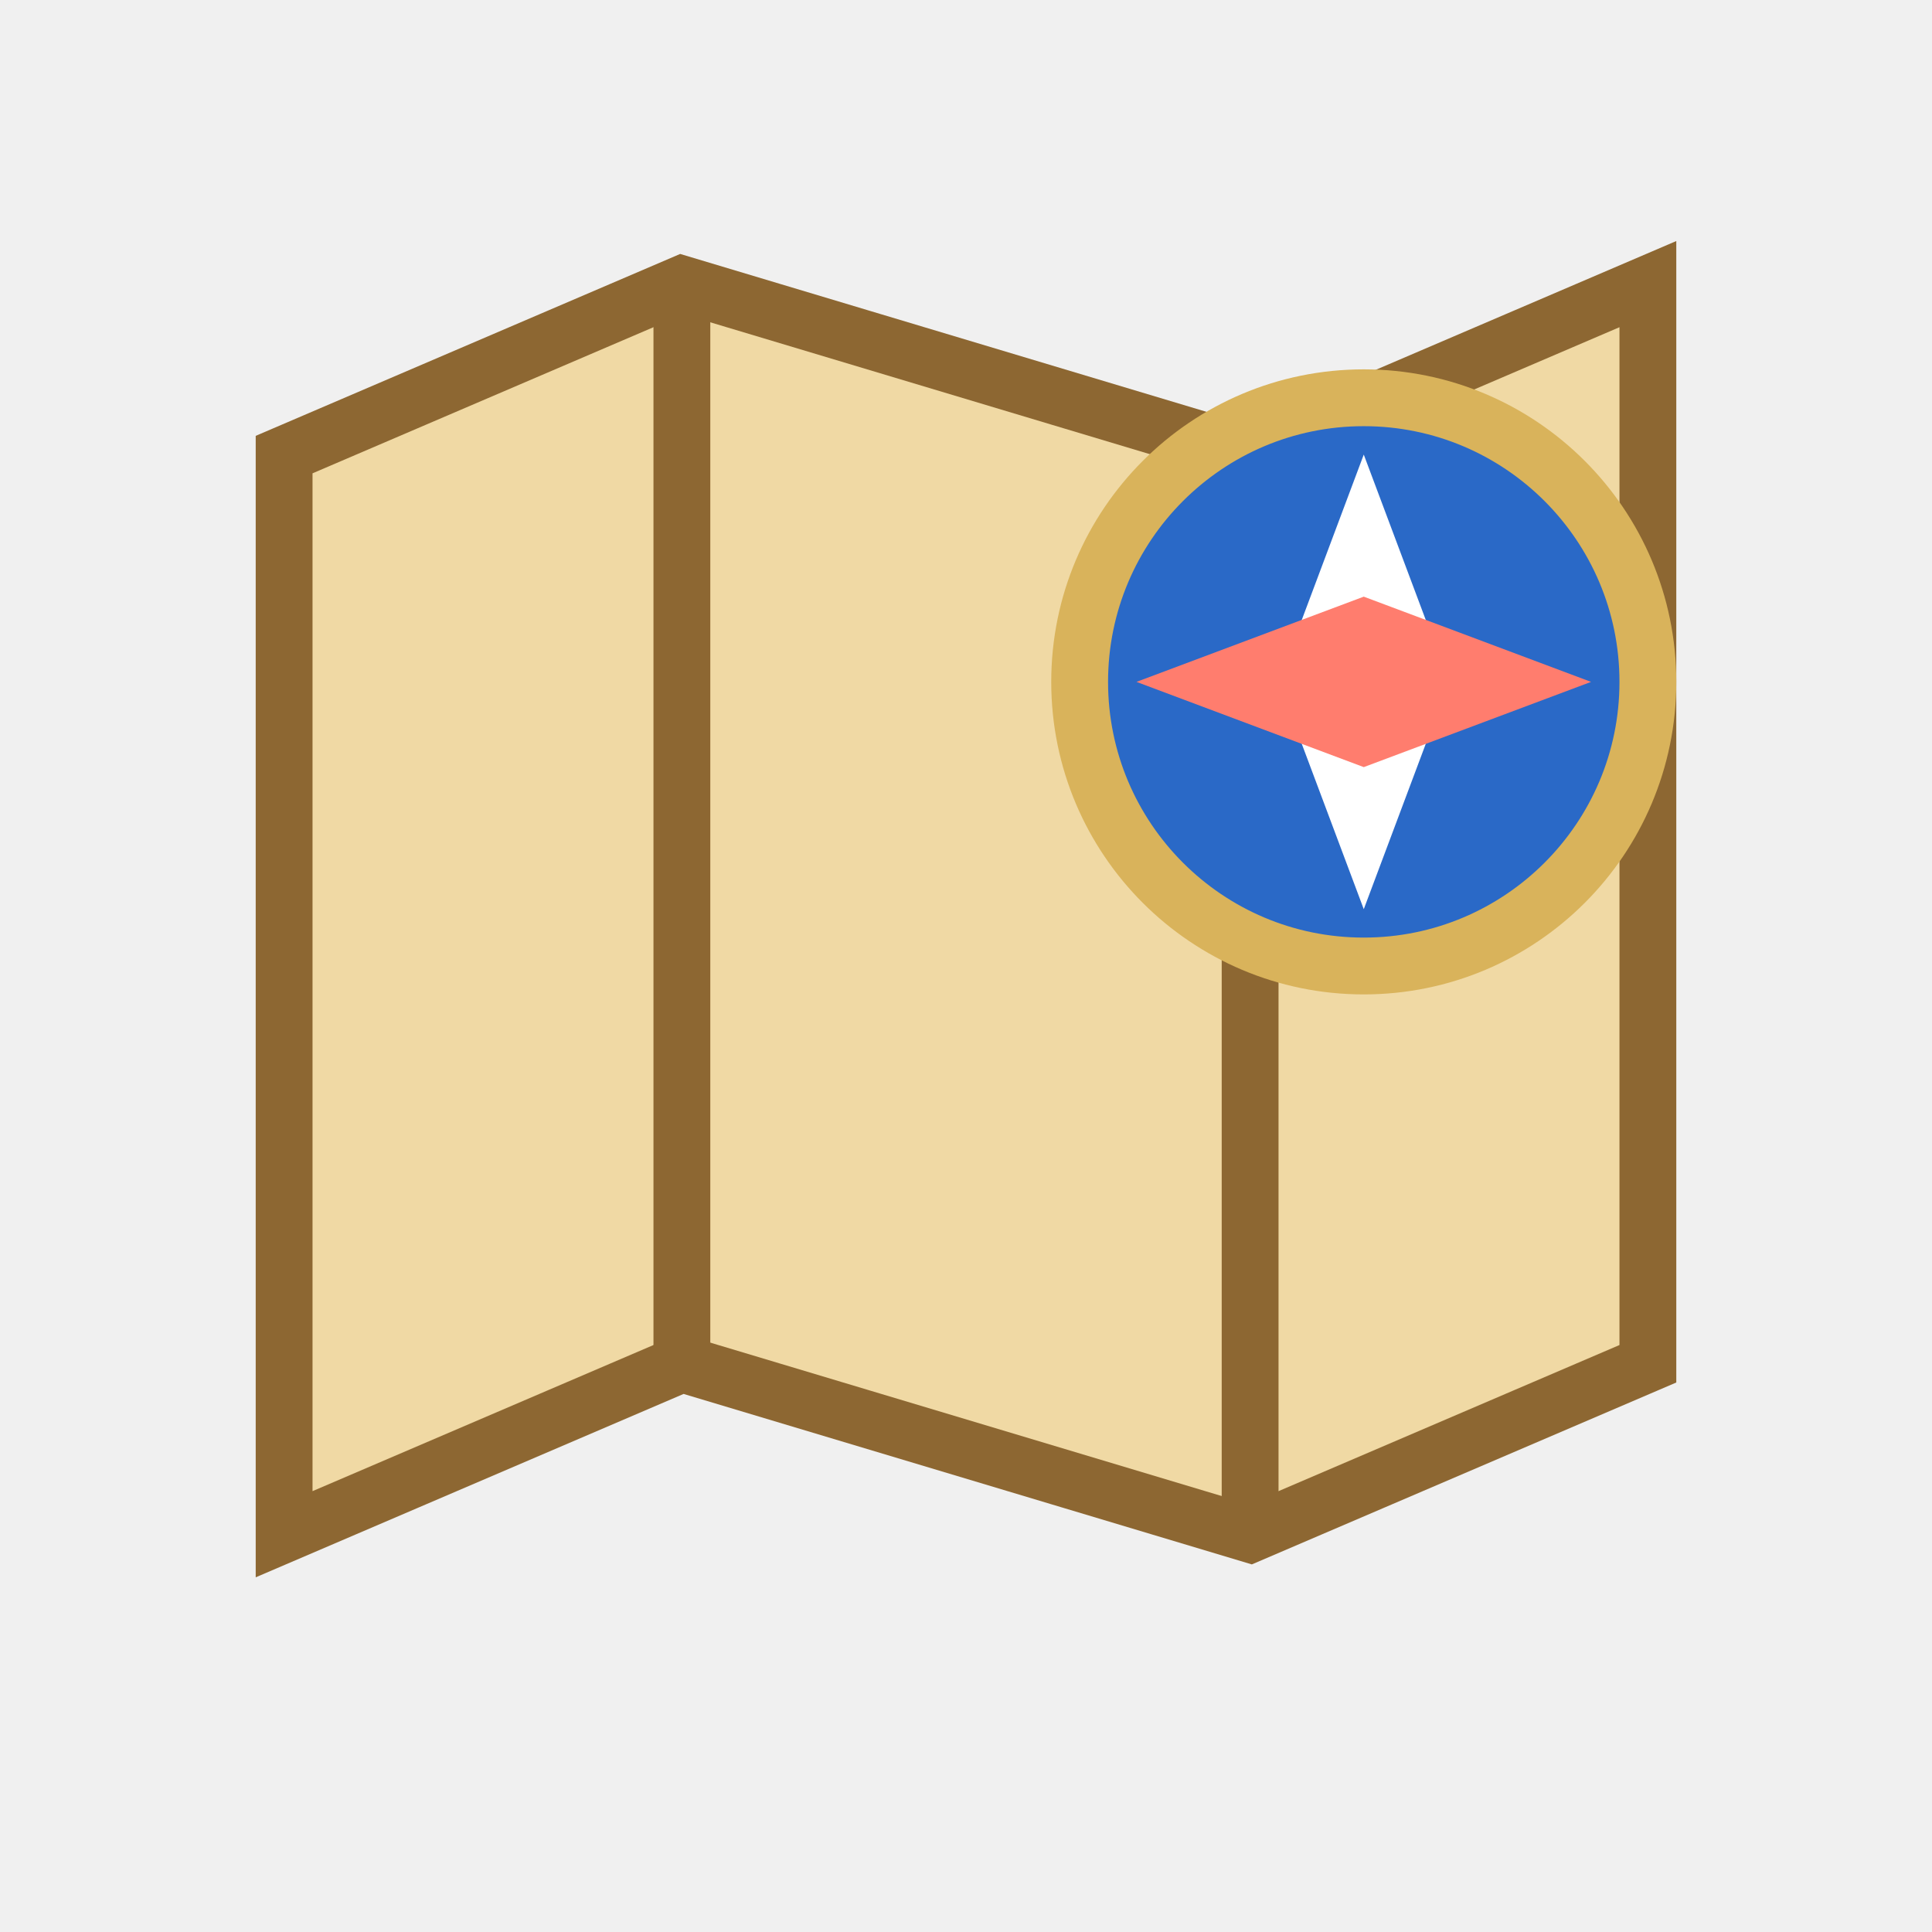
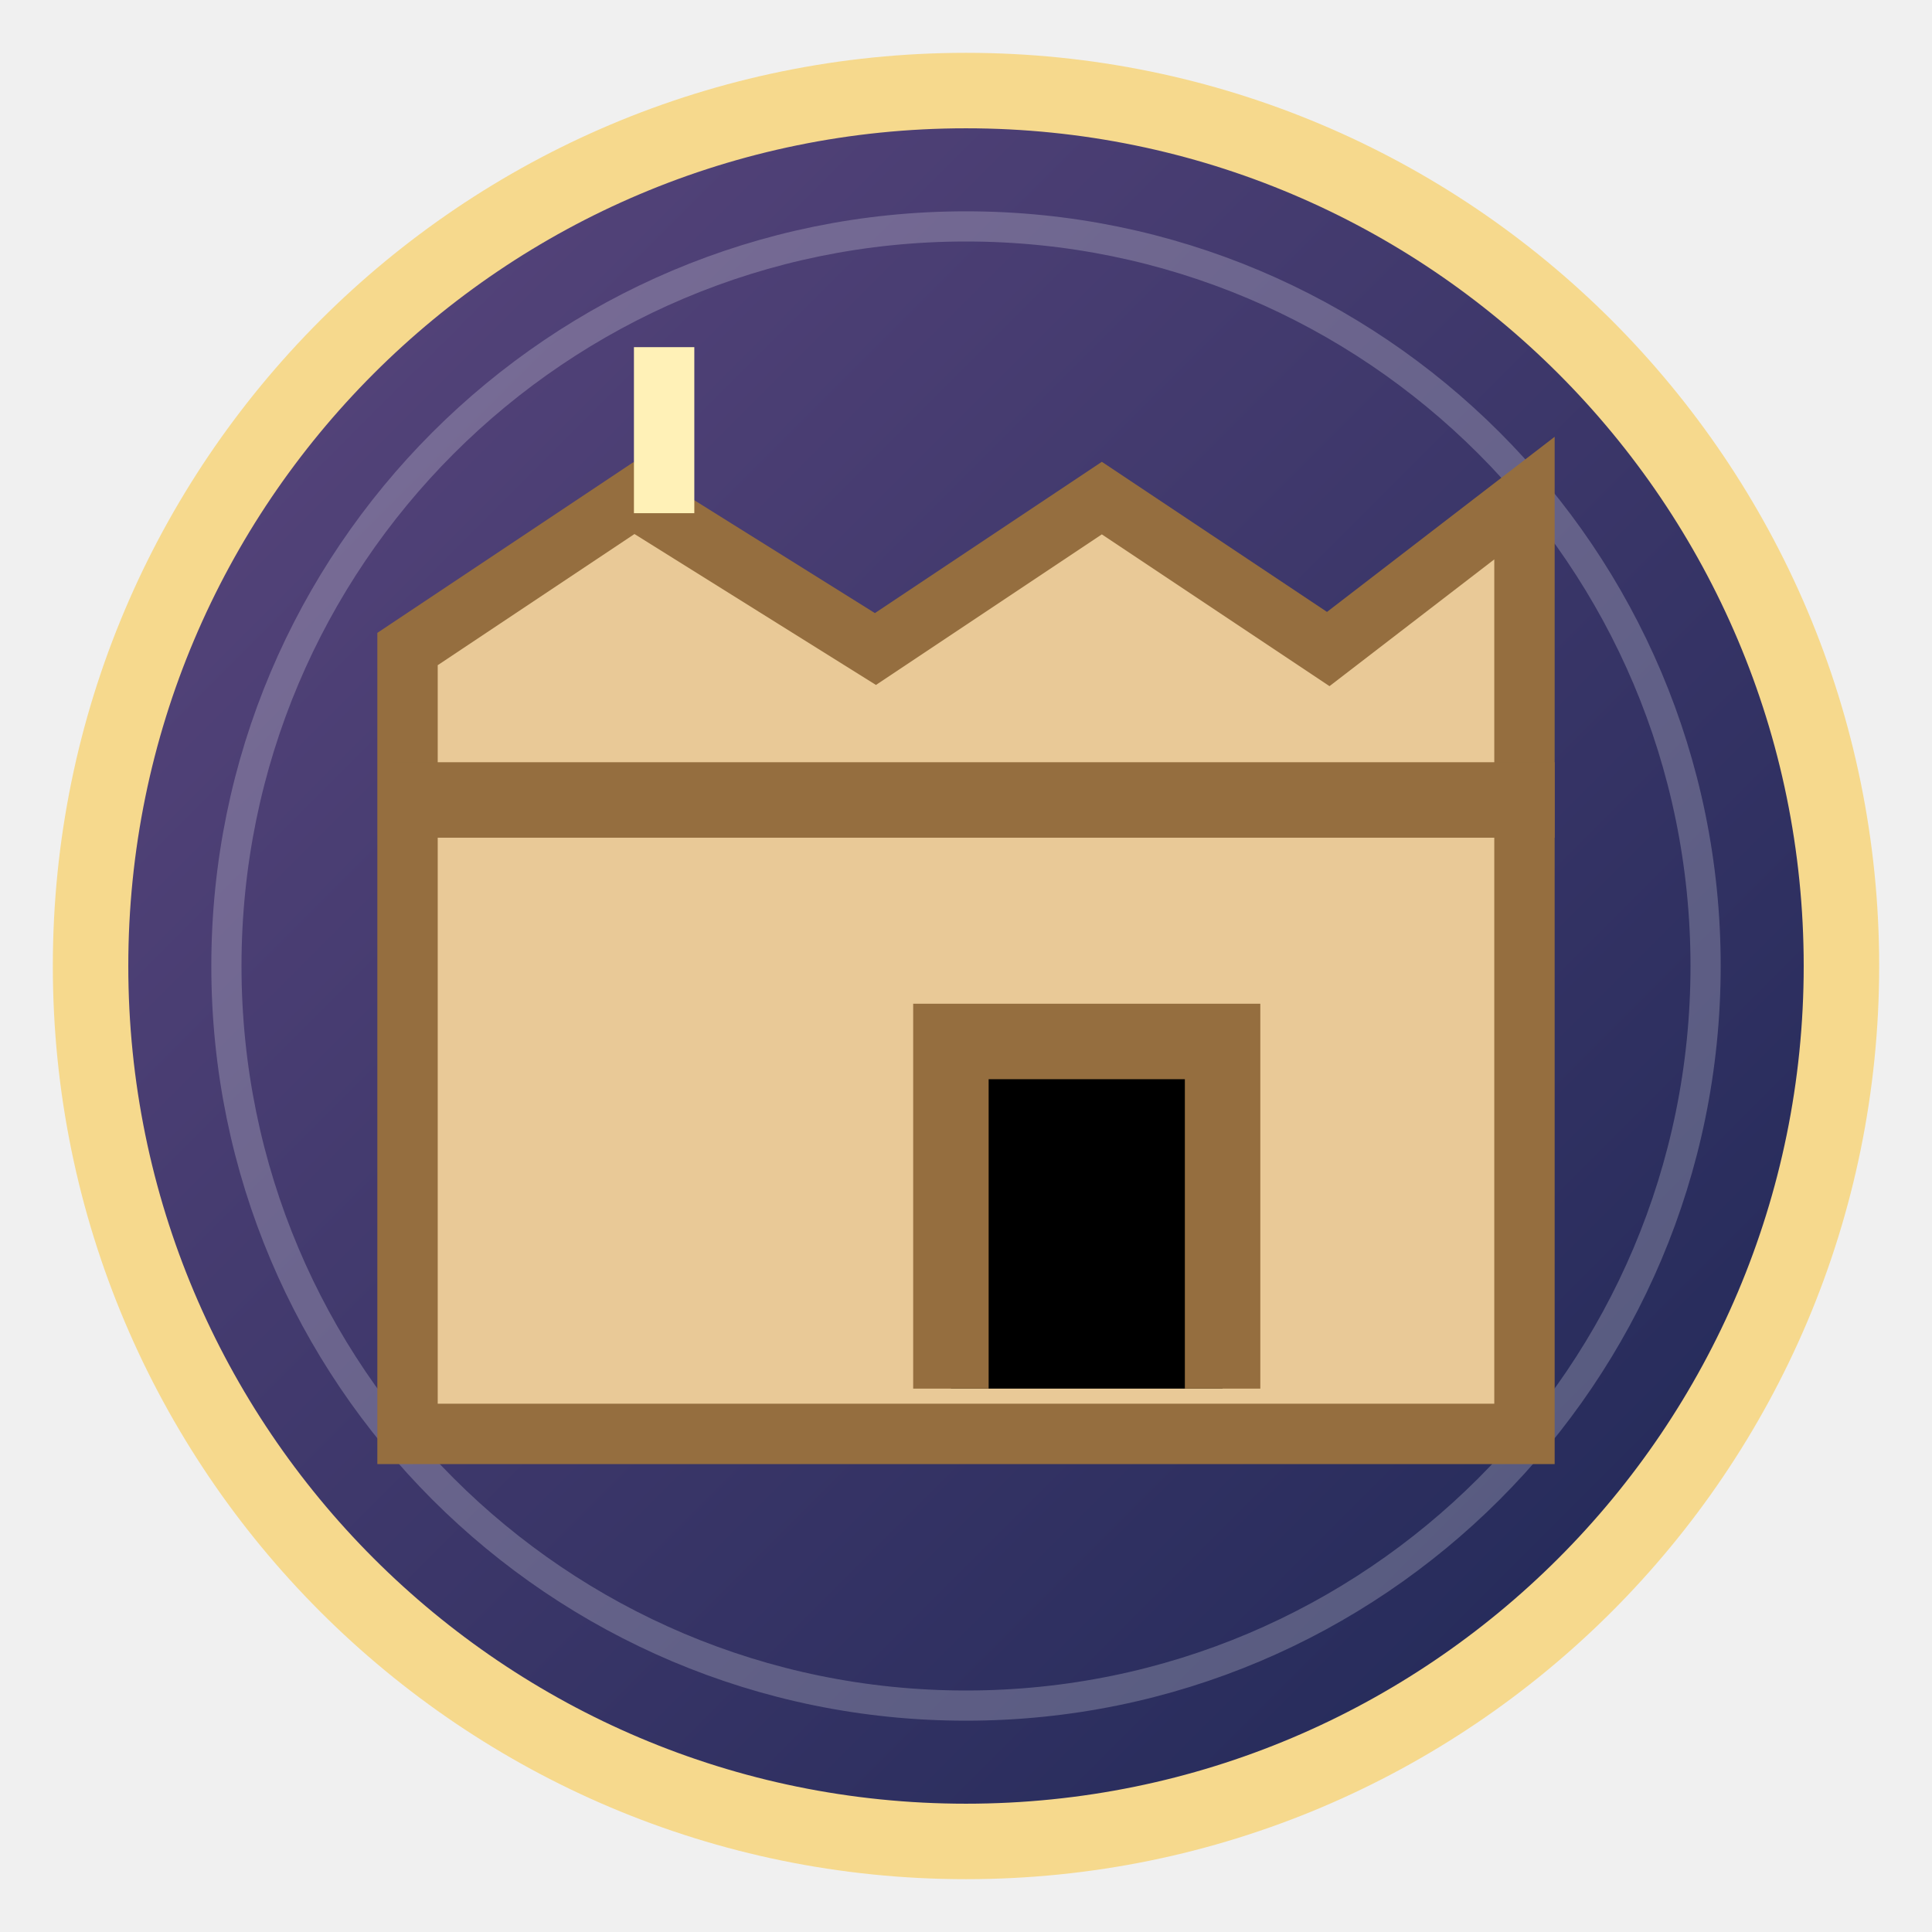
- <svg xmlns="http://www.w3.org/2000/svg" width="128" height="128" viewBox="0 0 68 68">
-   <path d="M10 16l14-6 20 6 14-6v38l-14 6-20-6-14 6V16z" fill="#f0d9a4" stroke="#8d6732" stroke-width="2" />
-   <line x1="24" y1="10" x2="24" y2="48" stroke="#8d6732" stroke-width="2" />
-   <line x1="44" y1="16" x2="44" y2="54" stroke="#8d6732" stroke-width="2" />
-   <circle cx="48" cy="24" r="10" fill="#2a69c7" stroke="#d9b35b" stroke-width="2" />
-   <polygon points="48,16 51,24 48,32 45,24" fill="#fff" />
-   <polygon points="40,24 48,21 56,24 48,27" fill="#ff7d6e" />
+ <svg xmlns="http://www.w3.org/2000/svg" width="128" height="128" viewBox="0 0 128 128">
+   <defs>
+     <linearGradient id="iconBG" x1="0" y1="0" x2="1" y2="1">
+       <stop stop-color="#5c477f" />
+       <stop offset="1" stop-color="#1d2755" />
+     </linearGradient>
+   </defs>
+   <circle cx="64" cy="64" r="58" fill="url(#iconBG)" stroke="#f6d98d" stroke-width="5" />
+   <circle cx="64" cy="64" r="49" fill="none" stroke="#ffffff" stroke-width="2" opacity=".22" />
+   <path d="M27 95V43l15-10 16 10 15-10 15 10 13-10v62Z" fill="#e9c997" stroke="#956e3f" stroke-width="4" />
+   <path d="M26 53h77M63 92V69h18v23" stroke="#956e3f" stroke-width="5" />
+   <path d="M44 34V23" stroke="#fff1b7" stroke-width="4" />
</svg>
